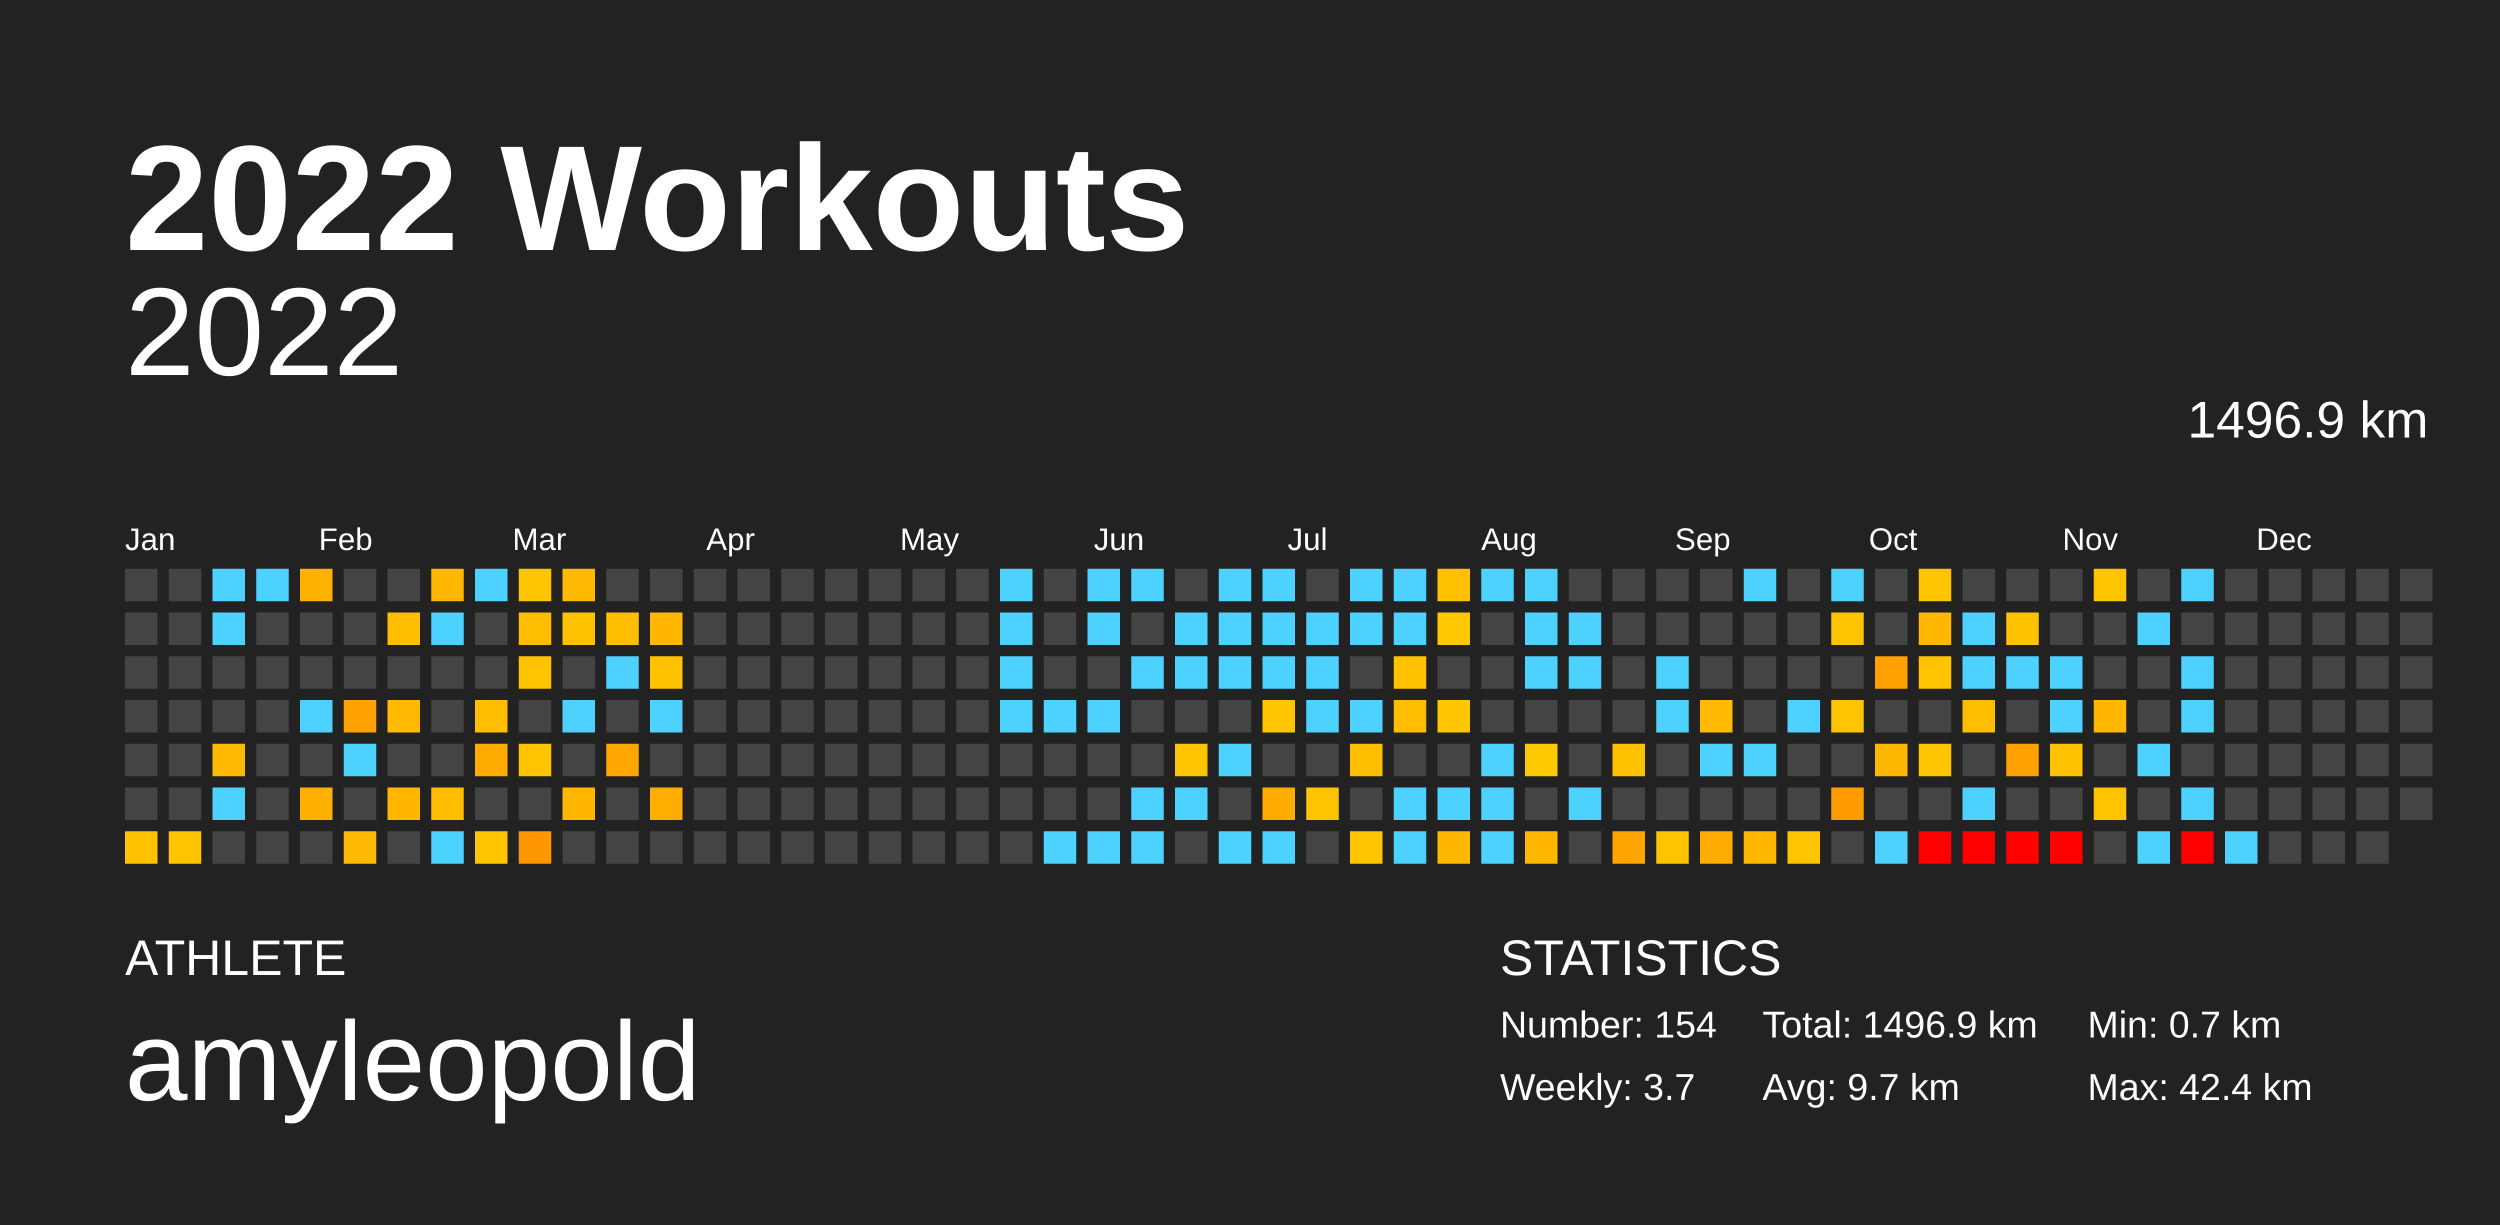
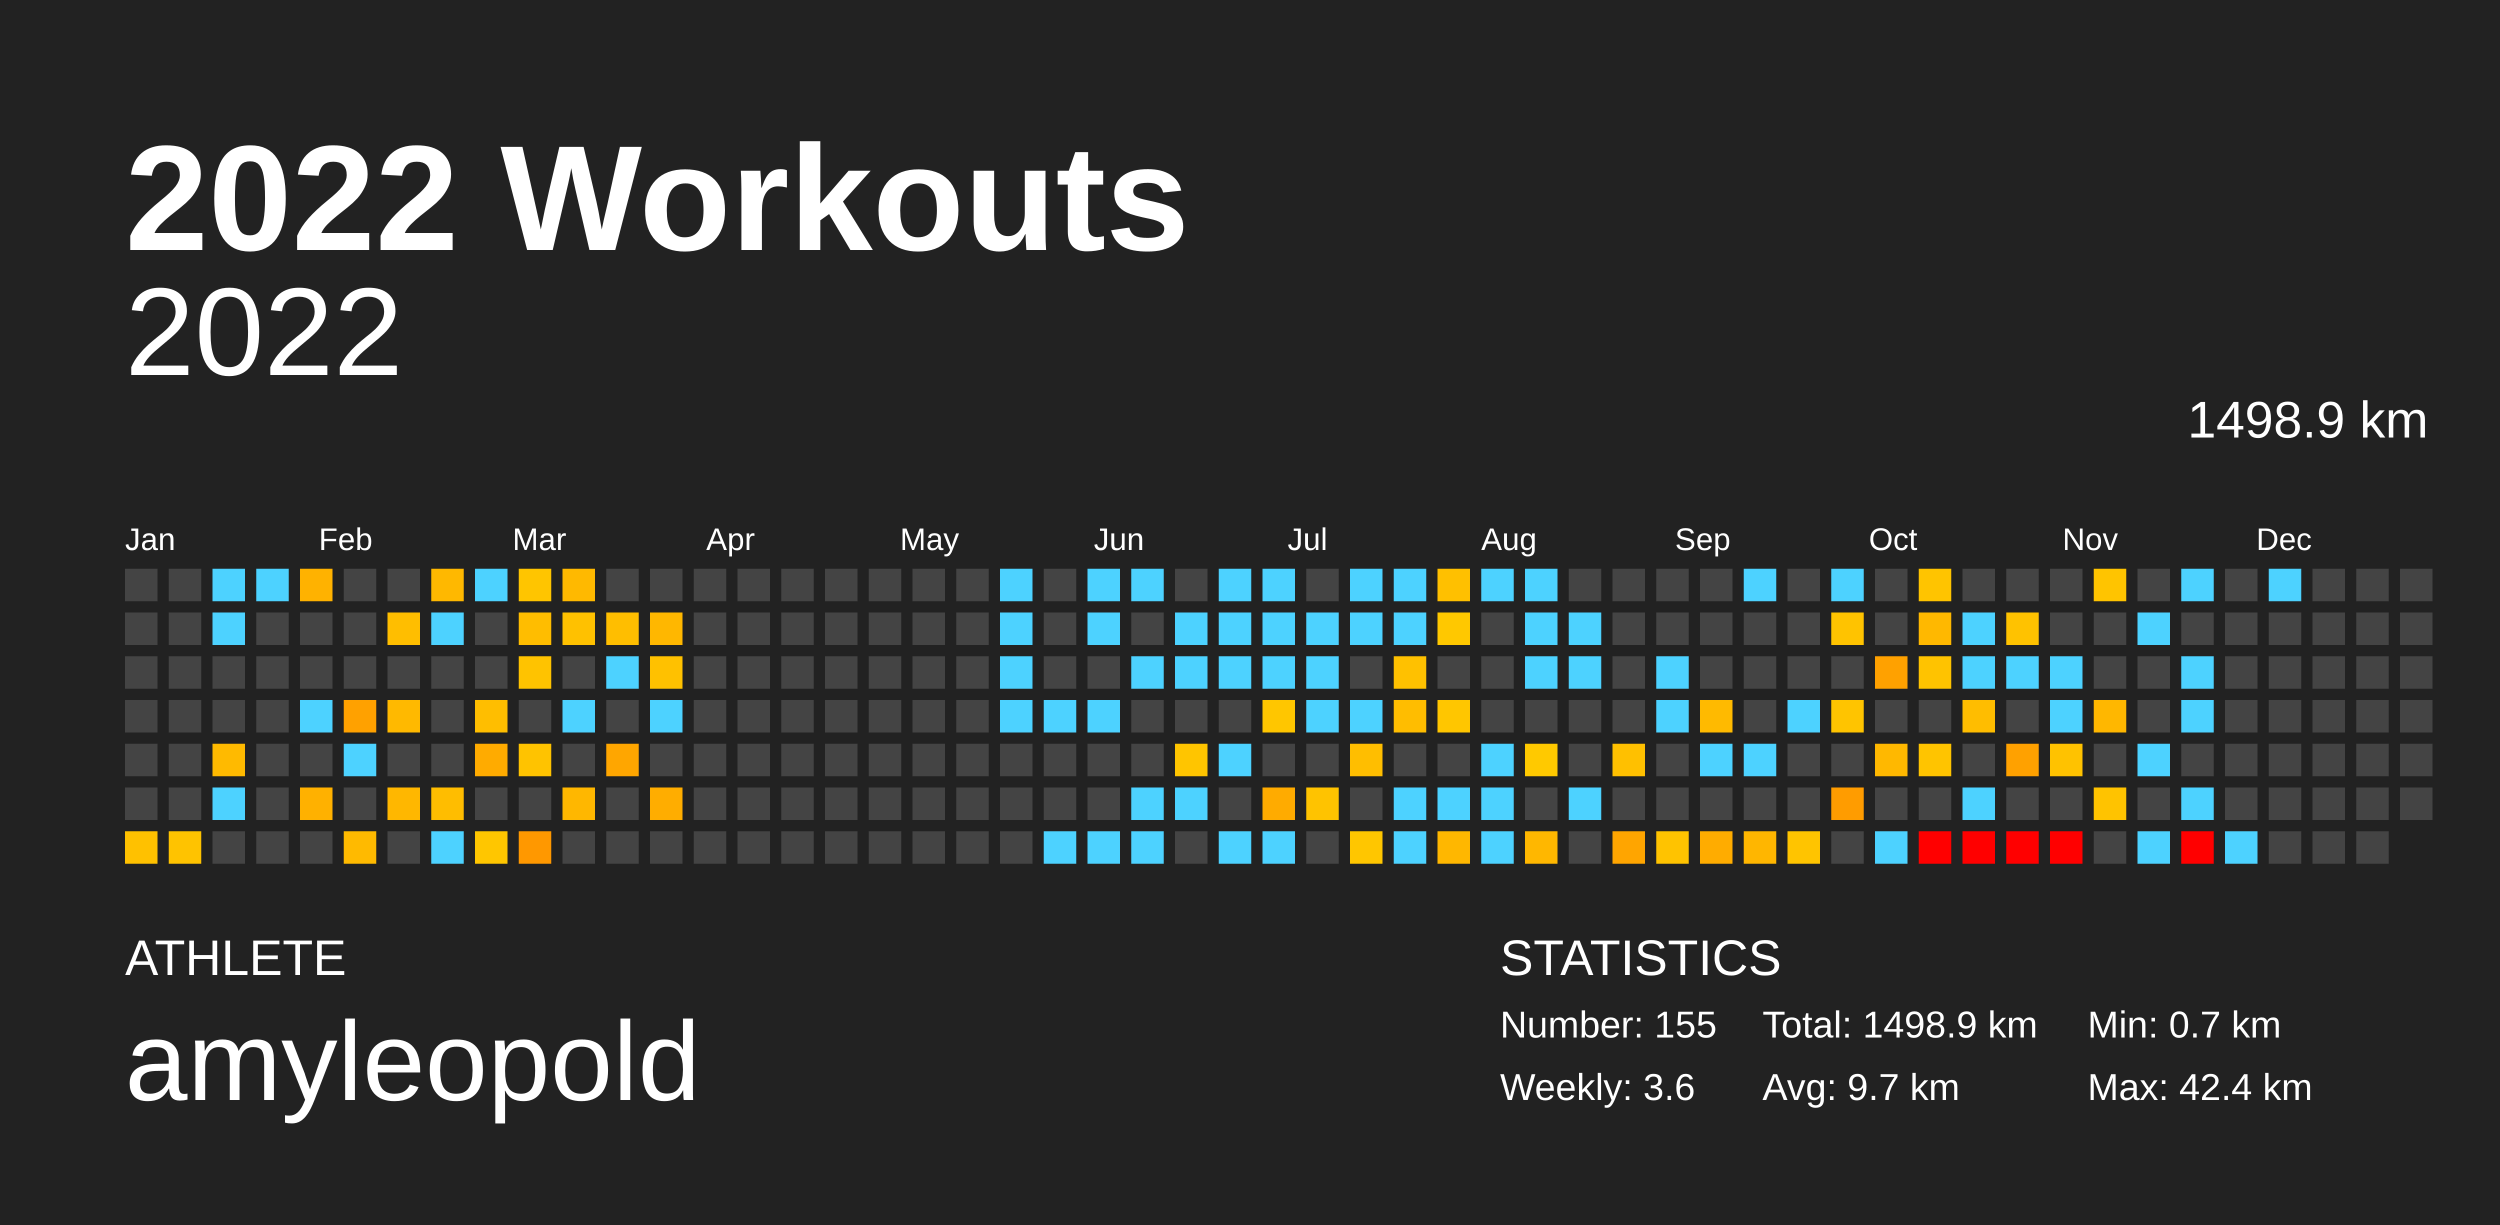
<svg xmlns="http://www.w3.org/2000/svg" baseProfile="full" height="98mm" version="1.1" viewBox="0,0,200,98" width="200mm">
  <defs />
  <rect fill="#222222" height="98" width="200" x="0" y="0" />
  <text fill="#FFFFFF" style="font-size:12px; font-family:Arial; font-weight:bold;" x="10" y="20">2022 Workouts</text>
  <text fill="#FFFFFF" style="font-size:4px; font-family:Arial" x="10" y="78">ATHLETE</text>
  <text fill="#FFFFFF" style="font-size:9px; font-family:Arial" x="10" y="88">amyleopold</text>
  <text fill="#FFFFFF" style="font-size:4px; font-family:Arial" x="120" y="78">STATISTICS</text>
-   <text fill="#FFFFFF" style="font-size:3px; font-family:Arial" x="120" y="83">Number: 154</text>
-   <text fill="#FFFFFF" style="font-size:3px; font-family:Arial" x="120" y="88">Weekly: 3.7</text>
-   <text fill="#FFFFFF" style="font-size:3px; font-family:Arial" x="141" y="83">Total: 1496.9 km</text>
+   <text fill="#FFFFFF" style="font-size:3px; font-family:Arial" x="120" y="83">Number: 155</text>
+   <text fill="#FFFFFF" style="font-size:3px; font-family:Arial" x="120" y="88">Weekly: 3.6</text>
+   <text fill="#FFFFFF" style="font-size:3px; font-family:Arial" x="141" y="83">Total: 1498.9 km</text>
  <text fill="#FFFFFF" style="font-size:3px; font-family:Arial" x="141" y="88">Avg: 9.7 km</text>
  <text fill="#FFFFFF" style="font-size:3px; font-family:Arial" x="167" y="83">Min: 0.7 km</text>
  <text fill="#FFFFFF" style="font-size:3px; font-family:Arial" x="167" y="88">Max: 42.4 km</text>
  <text alignment-baseline="hanging" fill="#FFFFFF" style="font-size:10.0px; font-family:Arial;" x="10" y="30">2022</text>
-   <text alignment-baseline="hanging" fill="#FFFFFF" style="font-size:4.125px; font-family:Arial;" x="175" y="35">1496.9 km</text>
+   <text alignment-baseline="hanging" fill="#FFFFFF" style="font-size:4.125px; font-family:Arial;" x="175" y="35">1498.9 km</text>
  <text fill="#FFFFFF" style="font-size:2.5px; font-family:Arial" x="10.0" y="44">Jan</text>
  <text fill="#FFFFFF" style="font-size:2.5px; font-family:Arial" x="25.5" y="44">Feb</text>
  <text fill="#FFFFFF" style="font-size:2.5px; font-family:Arial" x="41.0" y="44">Mar</text>
  <text fill="#FFFFFF" style="font-size:2.5px; font-family:Arial" x="56.5" y="44">Apr</text>
  <text fill="#FFFFFF" style="font-size:2.5px; font-family:Arial" x="72.0" y="44">May</text>
  <text fill="#FFFFFF" style="font-size:2.5px; font-family:Arial" x="87.5" y="44">Jun</text>
  <text fill="#FFFFFF" style="font-size:2.5px; font-family:Arial" x="103.0" y="44">Jul</text>
  <text fill="#FFFFFF" style="font-size:2.5px; font-family:Arial" x="118.5" y="44">Aug</text>
  <text fill="#FFFFFF" style="font-size:2.5px; font-family:Arial" x="134.0" y="44">Sep</text>
  <text fill="#FFFFFF" style="font-size:2.5px; font-family:Arial" x="149.5" y="44">Oct</text>
  <text fill="#FFFFFF" style="font-size:2.5px; font-family:Arial" x="165.0" y="44">Nov</text>
  <text fill="#FFFFFF" style="font-size:2.5px; font-family:Arial" x="180.5" y="44">Dec</text>
  <rect fill="#444444" height="2.6" width="2.6" x="10.0" y="45.5" />
  <rect fill="#444444" height="2.6" width="2.6" x="10.0" y="49.0" />
  <rect fill="#444444" height="2.6" width="2.6" x="10.0" y="52.5" />
  <rect fill="#444444" height="2.6" width="2.6" x="10.0" y="56.0" />
  <rect fill="#444444" height="2.6" width="2.6" x="10.0" y="59.5" />
  <rect fill="#444444" height="2.6" width="2.6" x="10.0" y="63.0" />
  <rect fill="#ffc100" height="2.6" width="2.6" x="10.0" y="66.5" />
  <rect fill="#444444" height="2.6" width="2.6" x="13.5" y="45.5" />
  <rect fill="#444444" height="2.6" width="2.6" x="13.5" y="49.0" />
  <rect fill="#444444" height="2.6" width="2.6" x="13.5" y="52.5" />
  <rect fill="#444444" height="2.6" width="2.6" x="13.5" y="56.0" />
  <rect fill="#444444" height="2.6" width="2.6" x="13.5" y="59.5" />
  <rect fill="#444444" height="2.6" width="2.6" x="13.5" y="63.0" />
  <rect fill="#ffc300" height="2.6" width="2.6" x="13.5" y="66.5" />
  <rect fill="#4dd2ff" height="2.6" width="2.6" x="17.0" y="45.5" />
  <rect fill="#4dd2ff" height="2.6" width="2.6" x="17.0" y="49.0" />
  <rect fill="#444444" height="2.6" width="2.6" x="17.0" y="52.5" />
  <rect fill="#444444" height="2.6" width="2.6" x="17.0" y="56.0" />
  <rect fill="#ffba00" height="2.6" width="2.6" x="17.0" y="59.5" />
  <rect fill="#4dd2ff" height="2.6" width="2.6" x="17.0" y="63.0" />
  <rect fill="#444444" height="2.6" width="2.6" x="17.0" y="66.5" />
  <rect fill="#4dd2ff" height="2.6" width="2.6" x="20.5" y="45.5" />
  <rect fill="#444444" height="2.6" width="2.6" x="20.5" y="49.0" />
  <rect fill="#444444" height="2.6" width="2.6" x="20.5" y="52.5" />
  <rect fill="#444444" height="2.6" width="2.6" x="20.5" y="56.0" />
  <rect fill="#444444" height="2.6" width="2.6" x="20.5" y="59.5" />
  <rect fill="#444444" height="2.6" width="2.6" x="20.5" y="63.0" />
  <rect fill="#444444" height="2.6" width="2.6" x="20.5" y="66.5" />
  <rect fill="#ffb200" height="2.6" width="2.6" x="24.0" y="45.5" />
  <rect fill="#444444" height="2.6" width="2.6" x="24.0" y="49.0" />
  <rect fill="#444444" height="2.6" width="2.6" x="24.0" y="52.5" />
  <rect fill="#4dd2ff" height="2.6" width="2.6" x="24.0" y="56.0" />
  <rect fill="#444444" height="2.6" width="2.6" x="24.0" y="59.5" />
  <rect fill="#ffb100" height="2.6" width="2.6" x="24.0" y="63.0" />
  <rect fill="#444444" height="2.6" width="2.6" x="24.0" y="66.5" />
  <rect fill="#444444" height="2.6" width="2.6" x="27.5" y="45.5" />
  <rect fill="#444444" height="2.6" width="2.6" x="27.5" y="49.0" />
  <rect fill="#444444" height="2.6" width="2.6" x="27.5" y="52.5" />
  <rect fill="#ffa100" height="2.6" width="2.6" x="27.5" y="56.0" />
  <rect fill="#4dd2ff" height="2.6" width="2.6" x="27.5" y="59.5" />
  <rect fill="#444444" height="2.6" width="2.6" x="27.5" y="63.0" />
  <rect fill="#ffba00" height="2.6" width="2.6" x="27.5" y="66.5" />
  <rect fill="#444444" height="2.6" width="2.6" x="31.0" y="45.5" />
  <rect fill="#ffbe00" height="2.6" width="2.6" x="31.0" y="49.0" />
  <rect fill="#444444" height="2.6" width="2.6" x="31.0" y="52.5" />
  <rect fill="#ffb900" height="2.6" width="2.6" x="31.0" y="56.0" />
  <rect fill="#444444" height="2.6" width="2.6" x="31.0" y="59.5" />
  <rect fill="#ffb700" height="2.6" width="2.6" x="31.0" y="63.0" />
  <rect fill="#444444" height="2.6" width="2.6" x="31.0" y="66.5" />
  <rect fill="#ffb800" height="2.6" width="2.6" x="34.5" y="45.5" />
  <rect fill="#4dd2ff" height="2.6" width="2.6" x="34.5" y="49.0" />
  <rect fill="#444444" height="2.6" width="2.6" x="34.5" y="52.5" />
  <rect fill="#444444" height="2.6" width="2.6" x="34.5" y="56.0" />
  <rect fill="#444444" height="2.6" width="2.6" x="34.5" y="59.5" />
  <rect fill="#ffbd00" height="2.6" width="2.6" x="34.5" y="63.0" />
  <rect fill="#4dd2ff" height="2.6" width="2.6" x="34.5" y="66.5" />
  <rect fill="#4dd2ff" height="2.6" width="2.6" x="38.0" y="45.5" />
  <rect fill="#444444" height="2.6" width="2.6" x="38.0" y="49.0" />
  <rect fill="#444444" height="2.6" width="2.6" x="38.0" y="52.5" />
  <rect fill="#ffbe00" height="2.6" width="2.6" x="38.0" y="56.0" />
  <rect fill="#ffab00" height="2.6" width="2.6" x="38.0" y="59.5" />
  <rect fill="#444444" height="2.6" width="2.6" x="38.0" y="63.0" />
  <rect fill="#ffc600" height="2.6" width="2.6" x="38.0" y="66.5" />
  <rect fill="#ffc500" height="2.6" width="2.6" x="41.5" y="45.5" />
  <rect fill="#ffbd00" height="2.6" width="2.6" x="41.5" y="49.0" />
  <rect fill="#ffc300" height="2.6" width="2.6" x="41.5" y="52.5" />
  <rect fill="#444444" height="2.6" width="2.6" x="41.5" y="56.0" />
  <rect fill="#ffc300" height="2.6" width="2.6" x="41.5" y="59.5" />
  <rect fill="#444444" height="2.6" width="2.6" x="41.5" y="63.0" />
  <rect fill="#ff9800" height="2.6" width="2.6" x="41.5" y="66.5" />
  <rect fill="#ffb900" height="2.6" width="2.6" x="45.0" y="45.5" />
  <rect fill="#ffc100" height="2.6" width="2.6" x="45.0" y="49.0" />
  <rect fill="#444444" height="2.6" width="2.6" x="45.0" y="52.5" />
  <rect fill="#4dd2ff" height="2.6" width="2.6" x="45.0" y="56.0" />
  <rect fill="#444444" height="2.6" width="2.6" x="45.0" y="59.5" />
  <rect fill="#ffb700" height="2.6" width="2.6" x="45.0" y="63.0" />
  <rect fill="#444444" height="2.6" width="2.6" x="45.0" y="66.5" />
  <rect fill="#444444" height="2.6" width="2.6" x="48.5" y="45.5" />
  <rect fill="#ffbe00" height="2.6" width="2.6" x="48.5" y="49.0" />
  <rect fill="#4dd2ff" height="2.6" width="2.6" x="48.5" y="52.5" />
  <rect fill="#444444" height="2.6" width="2.6" x="48.5" y="56.0" />
  <rect fill="#ffa600" height="2.6" width="2.6" x="48.5" y="59.5" />
  <rect fill="#444444" height="2.6" width="2.6" x="48.5" y="63.0" />
  <rect fill="#444444" height="2.6" width="2.6" x="48.5" y="66.5" />
  <rect fill="#444444" height="2.6" width="2.6" x="52.0" y="45.5" />
  <rect fill="#ffb700" height="2.6" width="2.6" x="52.0" y="49.0" />
  <rect fill="#ffc100" height="2.6" width="2.6" x="52.0" y="52.5" />
  <rect fill="#4dd2ff" height="2.6" width="2.6" x="52.0" y="56.0" />
  <rect fill="#444444" height="2.6" width="2.6" x="52.0" y="59.5" />
  <rect fill="#ffad00" height="2.6" width="2.6" x="52.0" y="63.0" />
  <rect fill="#444444" height="2.6" width="2.6" x="52.0" y="66.5" />
  <rect fill="#444444" height="2.6" width="2.6" x="55.5" y="45.5" />
  <rect fill="#444444" height="2.6" width="2.6" x="55.5" y="49.0" />
  <rect fill="#444444" height="2.6" width="2.6" x="55.5" y="52.5" />
  <rect fill="#444444" height="2.6" width="2.6" x="55.5" y="56.0" />
  <rect fill="#444444" height="2.6" width="2.6" x="55.5" y="59.5" />
  <rect fill="#444444" height="2.6" width="2.6" x="55.5" y="63.0" />
  <rect fill="#444444" height="2.6" width="2.6" x="55.5" y="66.5" />
  <rect fill="#444444" height="2.6" width="2.6" x="59.0" y="45.5" />
  <rect fill="#444444" height="2.6" width="2.6" x="59.0" y="49.0" />
  <rect fill="#444444" height="2.6" width="2.6" x="59.0" y="52.5" />
  <rect fill="#444444" height="2.6" width="2.6" x="59.0" y="56.0" />
  <rect fill="#444444" height="2.6" width="2.6" x="59.0" y="59.5" />
  <rect fill="#444444" height="2.6" width="2.6" x="59.0" y="63.0" />
  <rect fill="#444444" height="2.6" width="2.6" x="59.0" y="66.5" />
  <rect fill="#444444" height="2.6" width="2.6" x="62.5" y="45.5" />
  <rect fill="#444444" height="2.6" width="2.6" x="62.5" y="49.0" />
  <rect fill="#444444" height="2.6" width="2.6" x="62.5" y="52.5" />
  <rect fill="#444444" height="2.6" width="2.6" x="62.5" y="56.0" />
  <rect fill="#444444" height="2.6" width="2.6" x="62.5" y="59.5" />
  <rect fill="#444444" height="2.6" width="2.6" x="62.5" y="63.0" />
  <rect fill="#444444" height="2.6" width="2.6" x="62.5" y="66.5" />
  <rect fill="#444444" height="2.6" width="2.6" x="66.0" y="45.5" />
  <rect fill="#444444" height="2.6" width="2.6" x="66.0" y="49.0" />
  <rect fill="#444444" height="2.6" width="2.6" x="66.0" y="52.5" />
  <rect fill="#444444" height="2.6" width="2.6" x="66.0" y="56.0" />
  <rect fill="#444444" height="2.6" width="2.6" x="66.0" y="59.5" />
  <rect fill="#444444" height="2.6" width="2.6" x="66.0" y="63.0" />
  <rect fill="#444444" height="2.6" width="2.6" x="66.0" y="66.5" />
  <rect fill="#444444" height="2.6" width="2.6" x="69.5" y="45.5" />
  <rect fill="#444444" height="2.6" width="2.6" x="69.5" y="49.0" />
  <rect fill="#444444" height="2.6" width="2.6" x="69.5" y="52.5" />
  <rect fill="#444444" height="2.6" width="2.6" x="69.5" y="56.0" />
  <rect fill="#444444" height="2.6" width="2.6" x="69.5" y="59.5" />
  <rect fill="#444444" height="2.6" width="2.6" x="69.5" y="63.0" />
  <rect fill="#444444" height="2.6" width="2.6" x="69.5" y="66.5" />
  <rect fill="#444444" height="2.6" width="2.6" x="73.0" y="45.5" />
  <rect fill="#444444" height="2.6" width="2.6" x="73.0" y="49.0" />
  <rect fill="#444444" height="2.6" width="2.6" x="73.0" y="52.5" />
  <rect fill="#444444" height="2.6" width="2.6" x="73.0" y="56.0" />
  <rect fill="#444444" height="2.6" width="2.6" x="73.0" y="59.5" />
  <rect fill="#444444" height="2.6" width="2.6" x="73.0" y="63.0" />
  <rect fill="#444444" height="2.6" width="2.6" x="73.0" y="66.5" />
  <rect fill="#444444" height="2.6" width="2.6" x="76.5" y="45.5" />
  <rect fill="#444444" height="2.6" width="2.6" x="76.5" y="49.0" />
  <rect fill="#444444" height="2.6" width="2.6" x="76.5" y="52.5" />
  <rect fill="#444444" height="2.6" width="2.6" x="76.5" y="56.0" />
  <rect fill="#444444" height="2.6" width="2.6" x="76.5" y="59.5" />
  <rect fill="#444444" height="2.6" width="2.6" x="76.5" y="63.0" />
  <rect fill="#444444" height="2.6" width="2.6" x="76.5" y="66.5" />
  <rect fill="#4dd2ff" height="2.6" width="2.6" x="80.0" y="45.5" />
  <rect fill="#4dd2ff" height="2.6" width="2.6" x="80.0" y="49.0" />
  <rect fill="#4dd2ff" height="2.6" width="2.6" x="80.0" y="52.5" />
  <rect fill="#4dd2ff" height="2.6" width="2.6" x="80.0" y="56.0" />
  <rect fill="#444444" height="2.6" width="2.6" x="80.0" y="59.5" />
  <rect fill="#444444" height="2.6" width="2.6" x="80.0" y="63.0" />
  <rect fill="#444444" height="2.6" width="2.6" x="80.0" y="66.5" />
  <rect fill="#444444" height="2.6" width="2.6" x="83.5" y="45.5" />
  <rect fill="#444444" height="2.6" width="2.6" x="83.5" y="49.0" />
  <rect fill="#444444" height="2.6" width="2.6" x="83.5" y="52.5" />
  <rect fill="#4dd2ff" height="2.6" width="2.6" x="83.5" y="56.0" />
  <rect fill="#444444" height="2.6" width="2.6" x="83.5" y="59.5" />
  <rect fill="#444444" height="2.6" width="2.6" x="83.5" y="63.0" />
  <rect fill="#4dd2ff" height="2.6" width="2.6" x="83.5" y="66.5" />
  <rect fill="#4dd2ff" height="2.6" width="2.6" x="87.0" y="45.5" />
  <rect fill="#4dd2ff" height="2.6" width="2.6" x="87.0" y="49.0" />
  <rect fill="#444444" height="2.6" width="2.6" x="87.0" y="52.5" />
  <rect fill="#4dd2ff" height="2.6" width="2.6" x="87.0" y="56.0" />
  <rect fill="#444444" height="2.6" width="2.6" x="87.0" y="59.5" />
  <rect fill="#444444" height="2.6" width="2.6" x="87.0" y="63.0" />
  <rect fill="#4dd2ff" height="2.6" width="2.6" x="87.0" y="66.5" />
  <rect fill="#4dd2ff" height="2.6" width="2.6" x="90.5" y="45.5" />
  <rect fill="#444444" height="2.6" width="2.6" x="90.5" y="49.0" />
  <rect fill="#4dd2ff" height="2.6" width="2.6" x="90.5" y="52.5" />
  <rect fill="#444444" height="2.6" width="2.6" x="90.5" y="56.0" />
  <rect fill="#444444" height="2.6" width="2.6" x="90.5" y="59.5" />
  <rect fill="#4dd2ff" height="2.6" width="2.6" x="90.5" y="63.0" />
  <rect fill="#4dd2ff" height="2.6" width="2.6" x="90.5" y="66.5" />
  <rect fill="#444444" height="2.6" width="2.6" x="94.0" y="45.5" />
  <rect fill="#4dd2ff" height="2.6" width="2.6" x="94.0" y="49.0" />
  <rect fill="#4dd2ff" height="2.6" width="2.6" x="94.0" y="52.5" />
  <rect fill="#444444" height="2.6" width="2.6" x="94.0" y="56.0" />
  <rect fill="#ffc500" height="2.6" width="2.6" x="94.0" y="59.5" />
  <rect fill="#4dd2ff" height="2.6" width="2.6" x="94.0" y="63.0" />
  <rect fill="#444444" height="2.6" width="2.6" x="94.0" y="66.5" />
  <rect fill="#4dd2ff" height="2.6" width="2.6" x="97.5" y="45.5" />
  <rect fill="#4dd2ff" height="2.6" width="2.6" x="97.5" y="49.0" />
  <rect fill="#4dd2ff" height="2.6" width="2.6" x="97.5" y="52.5" />
  <rect fill="#444444" height="2.6" width="2.6" x="97.5" y="56.0" />
  <rect fill="#4dd2ff" height="2.6" width="2.6" x="97.5" y="59.5" />
  <rect fill="#444444" height="2.6" width="2.6" x="97.5" y="63.0" />
  <rect fill="#4dd2ff" height="2.6" width="2.6" x="97.5" y="66.5" />
  <rect fill="#4dd2ff" height="2.6" width="2.6" x="101.0" y="45.5" />
  <rect fill="#4dd2ff" height="2.6" width="2.6" x="101.0" y="49.0" />
  <rect fill="#4dd2ff" height="2.6" width="2.6" x="101.0" y="52.5" />
  <rect fill="#ffc600" height="2.6" width="2.6" x="101.0" y="56.0" />
  <rect fill="#444444" height="2.6" width="2.6" x="101.0" y="59.5" />
  <rect fill="#ffab00" height="2.6" width="2.6" x="101.0" y="63.0" />
  <rect fill="#4dd2ff" height="2.6" width="2.6" x="101.0" y="66.5" />
  <rect fill="#444444" height="2.6" width="2.6" x="104.5" y="45.5" />
  <rect fill="#4dd2ff" height="2.6" width="2.6" x="104.5" y="49.0" />
  <rect fill="#4dd2ff" height="2.6" width="2.6" x="104.5" y="52.5" />
  <rect fill="#4dd2ff" height="2.6" width="2.6" x="104.5" y="56.0" />
  <rect fill="#444444" height="2.6" width="2.6" x="104.5" y="59.5" />
  <rect fill="#ffc300" height="2.6" width="2.6" x="104.5" y="63.0" />
  <rect fill="#444444" height="2.6" width="2.6" x="104.5" y="66.5" />
  <rect fill="#4dd2ff" height="2.6" width="2.6" x="108.0" y="45.5" />
  <rect fill="#4dd2ff" height="2.6" width="2.6" x="108.0" y="49.0" />
  <rect fill="#444444" height="2.6" width="2.6" x="108.0" y="52.5" />
  <rect fill="#4dd2ff" height="2.6" width="2.6" x="108.0" y="56.0" />
  <rect fill="#ffbe00" height="2.6" width="2.6" x="108.0" y="59.5" />
  <rect fill="#444444" height="2.6" width="2.6" x="108.0" y="63.0" />
  <rect fill="#ffc600" height="2.6" width="2.6" x="108.0" y="66.5" />
  <rect fill="#4dd2ff" height="2.6" width="2.6" x="111.5" y="45.5" />
  <rect fill="#4dd2ff" height="2.6" width="2.6" x="111.5" y="49.0" />
  <rect fill="#ffc100" height="2.6" width="2.6" x="111.5" y="52.5" />
  <rect fill="#ffbd00" height="2.6" width="2.6" x="111.5" y="56.0" />
  <rect fill="#444444" height="2.6" width="2.6" x="111.5" y="59.5" />
  <rect fill="#4dd2ff" height="2.6" width="2.6" x="111.5" y="63.0" />
  <rect fill="#4dd2ff" height="2.6" width="2.6" x="111.5" y="66.5" />
  <rect fill="#ffc000" height="2.6" width="2.6" x="115.0" y="45.5" />
  <rect fill="#ffc800" height="2.6" width="2.6" x="115.0" y="49.0" />
  <rect fill="#444444" height="2.6" width="2.6" x="115.0" y="52.5" />
  <rect fill="#ffc600" height="2.6" width="2.6" x="115.0" y="56.0" />
  <rect fill="#444444" height="2.6" width="2.6" x="115.0" y="59.5" />
  <rect fill="#4dd2ff" height="2.6" width="2.6" x="115.0" y="63.0" />
  <rect fill="#ffb700" height="2.6" width="2.6" x="115.0" y="66.5" />
  <rect fill="#4dd2ff" height="2.6" width="2.6" x="118.5" y="45.5" />
  <rect fill="#444444" height="2.6" width="2.6" x="118.5" y="49.0" />
  <rect fill="#444444" height="2.6" width="2.6" x="118.5" y="52.5" />
  <rect fill="#444444" height="2.6" width="2.6" x="118.5" y="56.0" />
  <rect fill="#4dd2ff" height="2.6" width="2.6" x="118.5" y="59.5" />
  <rect fill="#4dd2ff" height="2.6" width="2.6" x="118.5" y="63.0" />
  <rect fill="#4dd2ff" height="2.6" width="2.6" x="118.5" y="66.5" />
  <rect fill="#4dd2ff" height="2.6" width="2.6" x="122.0" y="45.5" />
  <rect fill="#4dd2ff" height="2.6" width="2.6" x="122.0" y="49.0" />
  <rect fill="#4dd2ff" height="2.6" width="2.6" x="122.0" y="52.5" />
  <rect fill="#444444" height="2.6" width="2.6" x="122.0" y="56.0" />
  <rect fill="#ffc900" height="2.6" width="2.6" x="122.0" y="59.5" />
  <rect fill="#444444" height="2.6" width="2.6" x="122.0" y="63.0" />
  <rect fill="#ffb700" height="2.6" width="2.6" x="122.0" y="66.5" />
  <rect fill="#444444" height="2.6" width="2.6" x="125.5" y="45.5" />
  <rect fill="#4dd2ff" height="2.6" width="2.6" x="125.5" y="49.0" />
  <rect fill="#4dd2ff" height="2.6" width="2.6" x="125.5" y="52.5" />
  <rect fill="#444444" height="2.6" width="2.6" x="125.5" y="56.0" />
  <rect fill="#444444" height="2.6" width="2.6" x="125.5" y="59.5" />
  <rect fill="#4dd2ff" height="2.6" width="2.6" x="125.5" y="63.0" />
  <rect fill="#444444" height="2.6" width="2.6" x="125.5" y="66.5" />
  <rect fill="#444444" height="2.6" width="2.6" x="129.0" y="45.5" />
  <rect fill="#444444" height="2.6" width="2.6" x="129.0" y="49.0" />
  <rect fill="#444444" height="2.6" width="2.6" x="129.0" y="52.5" />
  <rect fill="#444444" height="2.6" width="2.6" x="129.0" y="56.0" />
  <rect fill="#ffc000" height="2.6" width="2.6" x="129.0" y="59.5" />
  <rect fill="#444444" height="2.6" width="2.6" x="129.0" y="63.0" />
  <rect fill="#ffa500" height="2.6" width="2.6" x="129.0" y="66.5" />
  <rect fill="#444444" height="2.6" width="2.6" x="132.5" y="45.5" />
  <rect fill="#444444" height="2.6" width="2.6" x="132.5" y="49.0" />
  <rect fill="#4dd2ff" height="2.6" width="2.6" x="132.5" y="52.5" />
  <rect fill="#4dd2ff" height="2.6" width="2.6" x="132.5" y="56.0" />
  <rect fill="#444444" height="2.6" width="2.6" x="132.5" y="59.5" />
  <rect fill="#444444" height="2.6" width="2.6" x="132.5" y="63.0" />
  <rect fill="#ffc300" height="2.6" width="2.6" x="132.5" y="66.5" />
  <rect fill="#444444" height="2.6" width="2.6" x="136.0" y="45.5" />
  <rect fill="#444444" height="2.6" width="2.6" x="136.0" y="49.0" />
  <rect fill="#444444" height="2.6" width="2.6" x="136.0" y="52.5" />
  <rect fill="#ffba00" height="2.6" width="2.6" x="136.0" y="56.0" />
  <rect fill="#4dd2ff" height="2.6" width="2.6" x="136.0" y="59.5" />
  <rect fill="#444444" height="2.6" width="2.6" x="136.0" y="63.0" />
  <rect fill="#ffac00" height="2.6" width="2.6" x="136.0" y="66.5" />
  <rect fill="#4dd2ff" height="2.6" width="2.6" x="139.5" y="45.5" />
  <rect fill="#444444" height="2.6" width="2.6" x="139.5" y="49.0" />
  <rect fill="#444444" height="2.6" width="2.6" x="139.5" y="52.5" />
  <rect fill="#444444" height="2.6" width="2.6" x="139.5" y="56.0" />
  <rect fill="#4dd2ff" height="2.6" width="2.6" x="139.5" y="59.5" />
  <rect fill="#444444" height="2.6" width="2.6" x="139.5" y="63.0" />
  <rect fill="#ffb600" height="2.6" width="2.6" x="139.5" y="66.5" />
  <rect fill="#444444" height="2.6" width="2.6" x="143.0" y="45.5" />
  <rect fill="#444444" height="2.6" width="2.6" x="143.0" y="49.0" />
  <rect fill="#444444" height="2.6" width="2.6" x="143.0" y="52.5" />
  <rect fill="#4dd2ff" height="2.6" width="2.6" x="143.0" y="56.0" />
  <rect fill="#444444" height="2.6" width="2.6" x="143.0" y="59.5" />
  <rect fill="#444444" height="2.6" width="2.6" x="143.0" y="63.0" />
  <rect fill="#ffc400" height="2.6" width="2.6" x="143.0" y="66.5" />
  <rect fill="#4dd2ff" height="2.6" width="2.6" x="146.5" y="45.5" />
  <rect fill="#ffc300" height="2.6" width="2.6" x="146.5" y="49.0" />
  <rect fill="#444444" height="2.6" width="2.6" x="146.5" y="52.5" />
  <rect fill="#ffc400" height="2.6" width="2.6" x="146.5" y="56.0" />
  <rect fill="#444444" height="2.6" width="2.6" x="146.5" y="59.5" />
  <rect fill="#ff9c00" height="2.6" width="2.6" x="146.5" y="63.0" />
  <rect fill="#444444" height="2.6" width="2.6" x="146.5" y="66.5" />
  <rect fill="#444444" height="2.6" width="2.6" x="150.0" y="45.5" />
  <rect fill="#444444" height="2.6" width="2.6" x="150.0" y="49.0" />
  <rect fill="#ffa100" height="2.6" width="2.6" x="150.0" y="52.5" />
  <rect fill="#444444" height="2.6" width="2.6" x="150.0" y="56.0" />
  <rect fill="#ffb800" height="2.6" width="2.6" x="150.0" y="59.5" />
  <rect fill="#444444" height="2.6" width="2.6" x="150.0" y="63.0" />
  <rect fill="#4dd2ff" height="2.6" width="2.6" x="150.0" y="66.5" />
  <rect fill="#ffc400" height="2.6" width="2.6" x="153.5" y="45.5" />
  <rect fill="#ffb800" height="2.6" width="2.6" x="153.5" y="49.0" />
  <rect fill="#ffc300" height="2.6" width="2.6" x="153.5" y="52.5" />
  <rect fill="#444444" height="2.6" width="2.6" x="153.5" y="56.0" />
  <rect fill="#ffc400" height="2.6" width="2.6" x="153.5" y="59.5" />
  <rect fill="#444444" height="2.6" width="2.6" x="153.5" y="63.0" />
  <rect fill="red" height="2.6" width="2.6" x="153.5" y="66.5" />
  <rect fill="#444444" height="2.6" width="2.6" x="157.0" y="45.5" />
  <rect fill="#4dd2ff" height="2.6" width="2.6" x="157.0" y="49.0" />
  <rect fill="#4dd2ff" height="2.6" width="2.6" x="157.0" y="52.5" />
  <rect fill="#ffbd00" height="2.6" width="2.6" x="157.0" y="56.0" />
  <rect fill="#444444" height="2.6" width="2.6" x="157.0" y="59.5" />
  <rect fill="#4dd2ff" height="2.6" width="2.6" x="157.0" y="63.0" />
  <rect fill="red" height="2.6" width="2.6" x="157.0" y="66.5" />
  <rect fill="#444444" height="2.6" width="2.6" x="160.5" y="45.5" />
  <rect fill="#ffc200" height="2.6" width="2.6" x="160.5" y="49.0" />
  <rect fill="#4dd2ff" height="2.6" width="2.6" x="160.5" y="52.5" />
  <rect fill="#444444" height="2.6" width="2.6" x="160.5" y="56.0" />
  <rect fill="#ffa100" height="2.6" width="2.6" x="160.5" y="59.5" />
  <rect fill="#444444" height="2.6" width="2.6" x="160.5" y="63.0" />
  <rect fill="red" height="2.6" width="2.6" x="160.5" y="66.5" />
  <rect fill="#444444" height="2.6" width="2.6" x="164.0" y="45.5" />
  <rect fill="#444444" height="2.6" width="2.6" x="164.0" y="49.0" />
  <rect fill="#4dd2ff" height="2.6" width="2.6" x="164.0" y="52.5" />
  <rect fill="#4dd2ff" height="2.6" width="2.6" x="164.0" y="56.0" />
  <rect fill="#ffc200" height="2.6" width="2.6" x="164.0" y="59.5" />
  <rect fill="#444444" height="2.6" width="2.6" x="164.0" y="63.0" />
  <rect fill="red" height="2.6" width="2.6" x="164.0" y="66.5" />
  <rect fill="#ffc400" height="2.6" width="2.6" x="167.5" y="45.5" />
  <rect fill="#444444" height="2.6" width="2.6" x="167.5" y="49.0" />
  <rect fill="#444444" height="2.6" width="2.6" x="167.5" y="52.5" />
  <rect fill="#ffb700" height="2.6" width="2.6" x="167.5" y="56.0" />
  <rect fill="#444444" height="2.6" width="2.6" x="167.5" y="59.5" />
  <rect fill="#ffc300" height="2.6" width="2.6" x="167.5" y="63.0" />
  <rect fill="#444444" height="2.6" width="2.6" x="167.5" y="66.5" />
  <rect fill="#444444" height="2.6" width="2.6" x="171.0" y="45.5" />
  <rect fill="#4dd2ff" height="2.6" width="2.6" x="171.0" y="49.0" />
  <rect fill="#444444" height="2.6" width="2.6" x="171.0" y="52.5" />
  <rect fill="#444444" height="2.6" width="2.6" x="171.0" y="56.0" />
  <rect fill="#4dd2ff" height="2.6" width="2.6" x="171.0" y="59.5" />
  <rect fill="#444444" height="2.6" width="2.6" x="171.0" y="63.0" />
  <rect fill="#4dd2ff" height="2.6" width="2.6" x="171.0" y="66.5" />
  <rect fill="#4dd2ff" height="2.6" width="2.6" x="174.5" y="45.5" />
  <rect fill="#444444" height="2.6" width="2.6" x="174.5" y="49.0" />
  <rect fill="#4dd2ff" height="2.6" width="2.6" x="174.5" y="52.5" />
  <rect fill="#4dd2ff" height="2.6" width="2.6" x="174.5" y="56.0" />
  <rect fill="#444444" height="2.6" width="2.6" x="174.5" y="59.5" />
  <rect fill="#4dd2ff" height="2.6" width="2.6" x="174.5" y="63.0" />
  <rect fill="red" height="2.6" width="2.6" x="174.5" y="66.5" />
  <rect fill="#444444" height="2.6" width="2.6" x="178.0" y="45.5" />
  <rect fill="#444444" height="2.6" width="2.6" x="178.0" y="49.0" />
  <rect fill="#444444" height="2.6" width="2.6" x="178.0" y="52.5" />
  <rect fill="#444444" height="2.6" width="2.6" x="178.0" y="56.0" />
  <rect fill="#444444" height="2.6" width="2.6" x="178.0" y="59.5" />
  <rect fill="#444444" height="2.6" width="2.6" x="178.0" y="63.0" />
  <rect fill="#4dd2ff" height="2.6" width="2.6" x="178.0" y="66.5" />
-   <rect fill="#444444" height="2.6" width="2.6" x="181.5" y="45.5" />
+   <rect fill="#4dd2ff" height="2.6" width="2.6" x="181.5" y="45.5" />
  <rect fill="#444444" height="2.6" width="2.6" x="181.5" y="49.0" />
  <rect fill="#444444" height="2.6" width="2.6" x="181.5" y="52.5" />
  <rect fill="#444444" height="2.6" width="2.6" x="181.5" y="56.0" />
  <rect fill="#444444" height="2.6" width="2.6" x="181.5" y="59.5" />
  <rect fill="#444444" height="2.6" width="2.6" x="181.5" y="63.0" />
  <rect fill="#444444" height="2.6" width="2.6" x="181.5" y="66.5" />
  <rect fill="#444444" height="2.6" width="2.6" x="185.0" y="45.5" />
  <rect fill="#444444" height="2.6" width="2.6" x="185.0" y="49.0" />
  <rect fill="#444444" height="2.6" width="2.6" x="185.0" y="52.5" />
  <rect fill="#444444" height="2.6" width="2.6" x="185.0" y="56.0" />
  <rect fill="#444444" height="2.6" width="2.6" x="185.0" y="59.5" />
  <rect fill="#444444" height="2.6" width="2.6" x="185.0" y="63.0" />
  <rect fill="#444444" height="2.6" width="2.6" x="185.0" y="66.5" />
  <rect fill="#444444" height="2.6" width="2.6" x="188.5" y="45.5" />
  <rect fill="#444444" height="2.6" width="2.6" x="188.5" y="49.0" />
  <rect fill="#444444" height="2.6" width="2.6" x="188.5" y="52.5" />
  <rect fill="#444444" height="2.6" width="2.6" x="188.5" y="56.0" />
  <rect fill="#444444" height="2.6" width="2.6" x="188.5" y="59.5" />
  <rect fill="#444444" height="2.6" width="2.6" x="188.5" y="63.0" />
  <rect fill="#444444" height="2.6" width="2.6" x="188.5" y="66.5" />
  <rect fill="#444444" height="2.6" width="2.6" x="192.0" y="45.5" />
  <rect fill="#444444" height="2.6" width="2.6" x="192.0" y="49.0" />
  <rect fill="#444444" height="2.6" width="2.6" x="192.0" y="52.5" />
  <rect fill="#444444" height="2.6" width="2.6" x="192.0" y="56.0" />
  <rect fill="#444444" height="2.6" width="2.6" x="192.0" y="59.5" />
  <rect fill="#444444" height="2.6" width="2.6" x="192.0" y="63.0" />
</svg>
